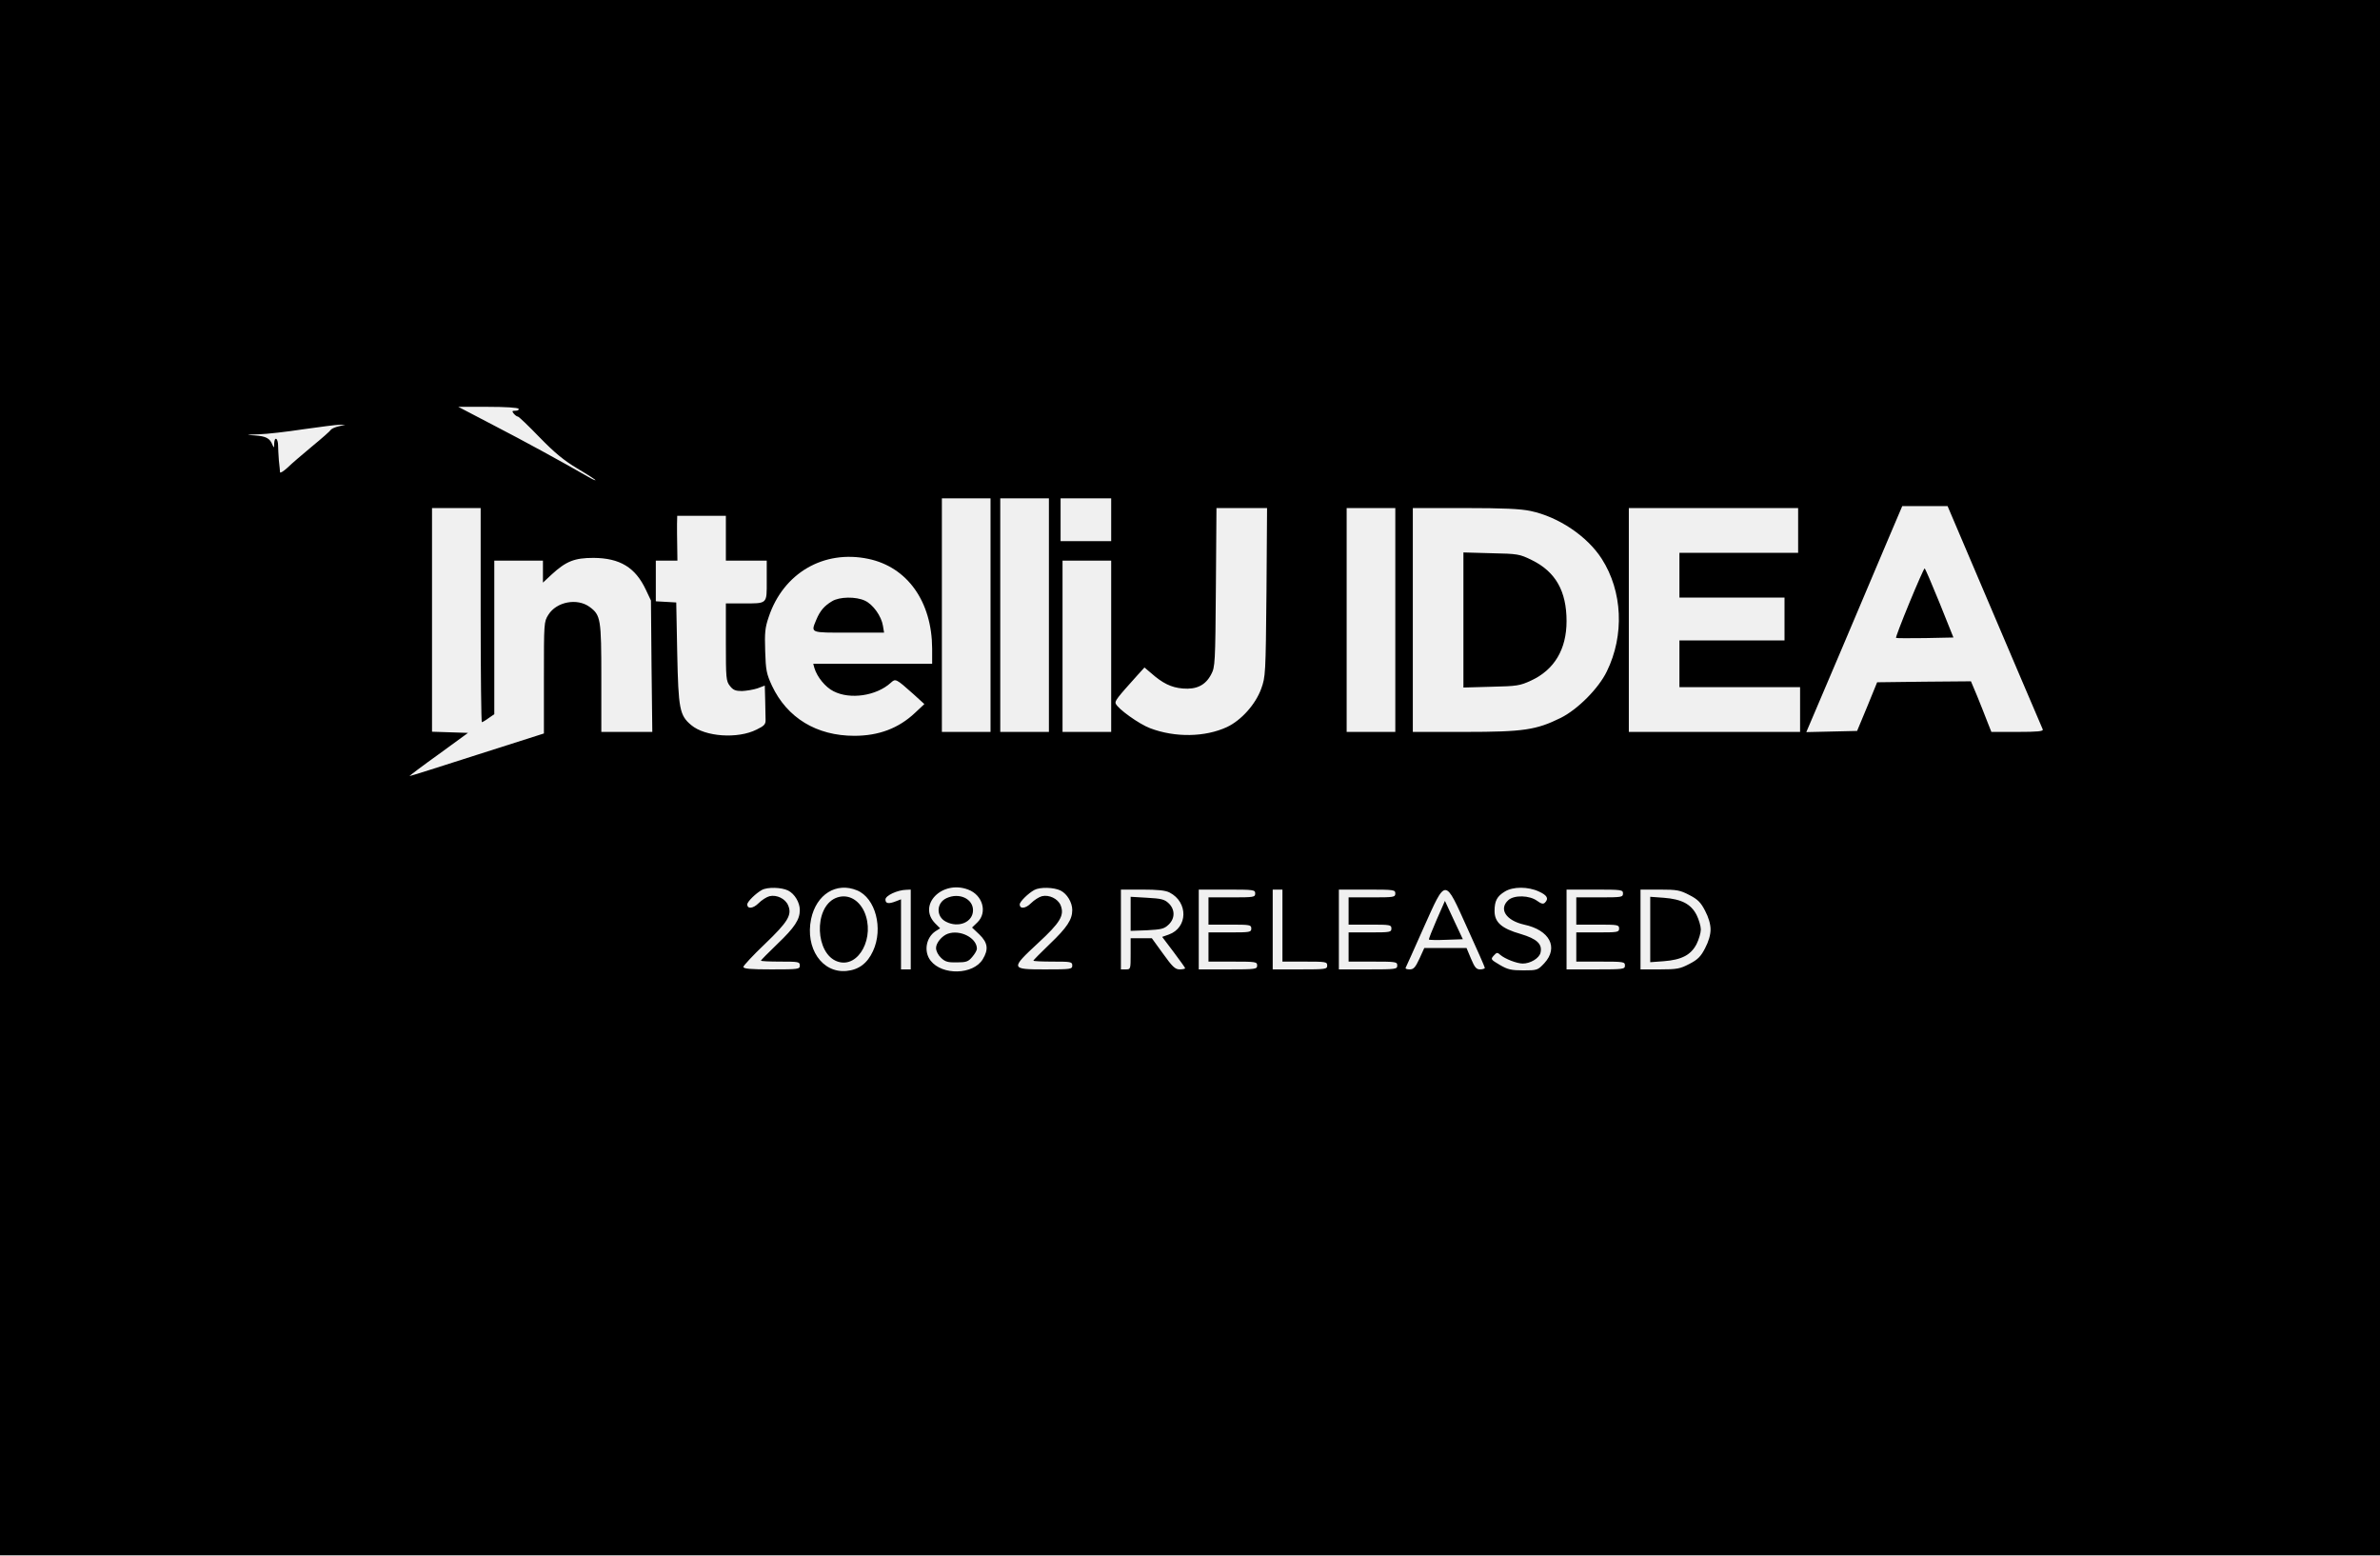
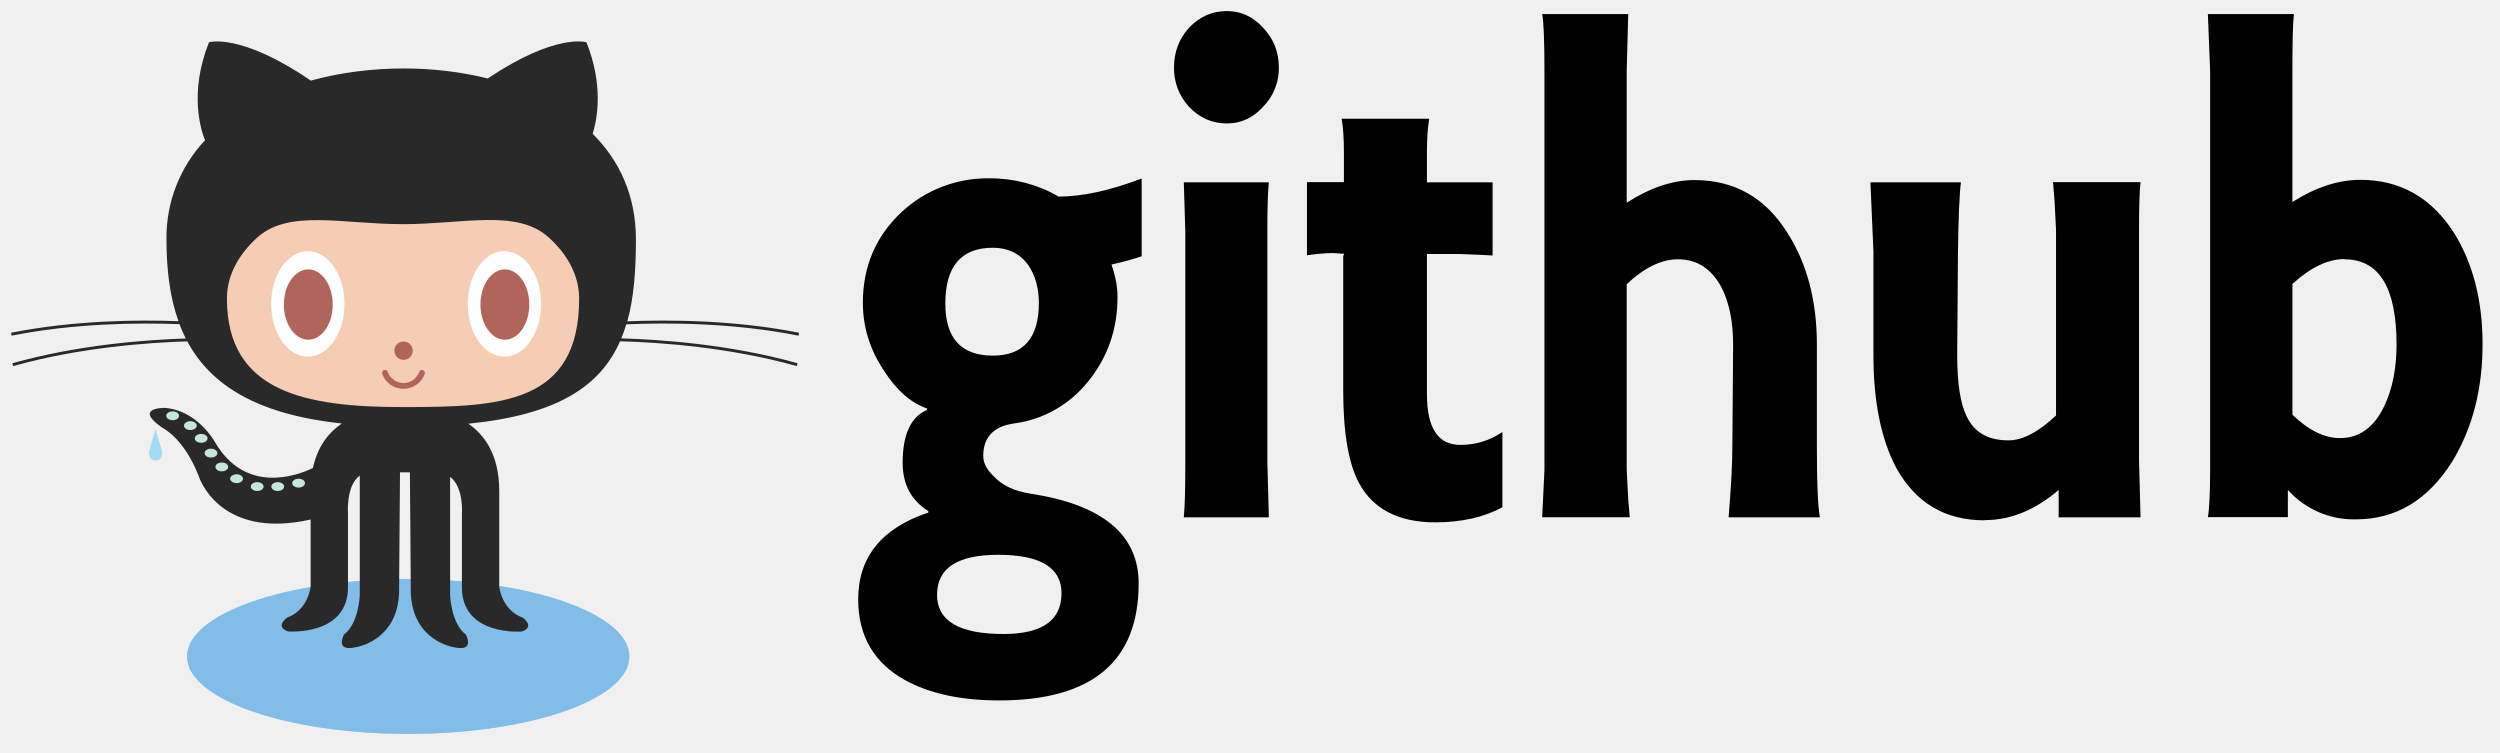
- <svg xmlns="http://www.w3.org/2000/svg" version="1.0" width="1223pt" height="799pt" viewBox="0 0 1223 799" preserveAspectRatio="xMidYMid meet">
-   <g transform="translate(0,799) scale(0.1,-0.1)" fill="#000000" stroke="none">
-     <path d="M0 3995 l0 -3995 6115 0 6115 0 0 3995 0 3995 -6115 0 -6115 0 0 -3995z m2665 1895 c3 -5 -4 -10 -16 -10 -18 0 -19 -2 -9 -15 7 -8 16 -15 21 -15 5 0 55 -48 111 -106 80 -82 124 -118 195 -161 51 -30 93 -57 93 -60 0 -2 -19 6 -42 20 -127 73 -324 181 -483 263 l-180 94 152 0 c91 0 154 -4 158 -10z m-924 -90 c-18 -4 -36 -12 -40 -17 -3 -6 -46 -44 -96 -85 -49 -41 -107 -90 -127 -110 -21 -19 -38 -30 -39 -24 0 6 -3 34 -6 61 -2 28 -4 62 -4 77 0 15 -4 30 -9 33 -6 4 -10 -6 -11 -22 0 -25 -1 -26 -9 -8 -13 33 -32 44 -90 48 -50 3 -49 4 20 6 41 1 145 13 230 26 85 12 169 23 185 23 l30 0 -34 -8z m3349 -970 l0 -600 -125 0 -125 0 0 600 0 600 125 0 125 0 0 -600z m300 0 l0 -600 -125 0 -125 0 0 600 0 600 125 0 125 0 0 -600z m320 490 l0 -110 -130 0 -130 0 0 110 0 110 130 0 130 0 0 -110z m4433 -247 c75 -175 183 -430 242 -568 59 -137 109 -256 112 -262 4 -10 -26 -13 -130 -13 l-134 0 -21 53 c-11 30 -35 88 -52 131 l-32 76 -241 -2 -241 -3 -51 -125 -52 -125 -130 -3 -131 -3 178 418 c97 230 208 491 246 581 l69 162 116 0 117 0 135 -317z m-7673 -243 c0 -302 3 -550 6 -550 3 0 19 9 35 21 l29 20 0 395 0 394 125 0 125 0 0 -56 0 -57 44 41 c75 69 118 86 216 86 136 -1 215 -49 269 -164 l26 -55 3 -337 4 -338 -131 0 -131 0 0 278 c0 302 -3 322 -60 364 -64 47 -170 27 -212 -40 -23 -36 -23 -42 -23 -323 l0 -287 -345 -110 c-189 -61 -345 -110 -346 -109 -1 1 66 52 150 112 l151 110 -92 3 -93 3 0 574 0 575 125 0 125 0 0 -550z m4038 118 c-4 -422 -5 -435 -27 -496 -29 -80 -102 -162 -176 -197 -112 -52 -266 -55 -395 -6 -56 21 -167 100 -177 127 -5 13 9 31 109 142 l39 43 33 -28 c60 -53 104 -75 164 -80 71 -6 117 17 146 73 20 37 21 58 24 447 l3 407 130 0 130 0 -3 -432z m662 -143 l0 -575 -125 0 -125 0 0 575 0 575 125 0 125 0 0 -575z m695 560 c143 -30 291 -129 366 -246 107 -167 117 -392 26 -578 -42 -87 -149 -195 -237 -239 -126 -62 -191 -72 -492 -72 l-268 0 0 575 0 575 268 0 c196 0 286 -4 337 -15z m1375 -100 l0 -115 -305 0 -305 0 0 -115 0 -115 270 0 270 0 0 -110 0 -110 -270 0 -270 0 0 -120 0 -120 310 0 310 0 0 -115 0 -115 -440 0 -440 0 0 575 0 575 435 0 435 0 0 -115z m-5510 -40 l0 -115 105 0 105 0 0 -104 c0 -121 6 -116 -127 -116 l-83 0 0 -199 c0 -185 1 -200 21 -225 16 -21 29 -26 62 -26 23 1 59 7 80 14 l37 14 2 -74 c1 -41 2 -86 2 -101 1 -24 -7 -32 -46 -51 -97 -49 -265 -37 -336 23 -60 50 -66 83 -72 370 l-5 260 -52 3 -53 3 0 105 0 104 56 0 55 0 -1 73 c-1 39 -1 91 -1 115 l1 42 125 0 125 0 0 -115z m732 -106 c201 -42 327 -220 328 -461 l0 -78 -306 0 -305 0 6 -22 c14 -46 56 -98 98 -119 85 -44 220 -24 294 43 25 23 26 23 117 -58 l56 -51 -48 -45 c-85 -80 -187 -118 -312 -118 -194 0 -345 92 -423 257 -28 61 -32 79 -35 178 -3 93 -1 120 18 175 75 226 283 347 512 299z m1248 -449 l0 -440 -125 0 -125 0 0 440 0 440 125 0 125 0 0 -440z m-1660 -1255 c34 -17 60 -62 60 -100 0 -49 -27 -90 -114 -173 -47 -45 -86 -85 -86 -87 0 -3 45 -5 100 -5 93 0 100 -1 100 -20 0 -19 -7 -20 -145 -20 -109 0 -145 3 -145 13 0 6 49 59 110 117 119 114 141 150 120 199 -14 34 -59 56 -96 47 -15 -4 -40 -20 -56 -36 -28 -28 -58 -31 -58 -6 0 14 44 57 75 74 29 16 101 14 135 -3z m354 1 c95 -39 136 -196 82 -312 -29 -63 -73 -96 -136 -102 -126 -12 -213 117 -182 267 27 127 130 191 236 147z m571 4 c75 -28 100 -117 48 -168 l-28 -27 38 -36 c43 -42 48 -76 17 -127 -49 -80 -208 -84 -268 -7 -36 46 -24 118 25 151 l24 15 -25 25 c-93 94 35 225 169 174z m475 -5 c34 -17 60 -62 60 -100 0 -49 -27 -90 -114 -173 -47 -45 -86 -85 -86 -87 0 -3 45 -5 100 -5 93 0 100 -1 100 -20 0 -19 -7 -20 -140 -20 -178 0 -178 3 -36 135 115 106 137 143 116 195 -14 33 -59 55 -96 46 -15 -4 -40 -20 -56 -36 -28 -28 -58 -31 -58 -6 0 14 44 57 75 74 29 16 101 14 135 -3z m2458 -5 c42 -19 52 -36 31 -57 -9 -9 -19 -6 -40 9 -39 29 -118 31 -148 4 -51 -46 -12 -105 81 -126 131 -28 178 -117 104 -198 -34 -36 -36 -37 -108 -37 -62 0 -80 4 -121 28 -47 28 -48 29 -31 48 15 17 19 17 33 4 24 -21 86 -45 116 -45 39 0 84 27 91 55 11 45 -18 72 -102 97 -98 28 -134 60 -134 118 0 52 13 76 53 100 42 26 119 26 175 0z m-3228 -195 l0 -205 -25 0 -25 0 0 180 0 180 -26 -10 c-38 -15 -54 -12 -54 9 0 20 61 49 108 50 l22 1 0 -205z m1330 190 c97 -50 94 -181 -4 -216 l-34 -12 59 -78 c32 -43 59 -80 59 -83 0 -3 -12 -6 -28 -6 -23 0 -37 13 -85 80 l-58 80 -55 0 -54 0 0 -80 c0 -79 0 -80 -25 -80 l-25 0 0 205 0 205 110 0 c78 0 119 -4 140 -15z m440 -5 c0 -19 -7 -20 -120 -20 l-120 0 0 -70 0 -70 110 0 c103 0 110 -1 110 -20 0 -19 -7 -20 -110 -20 l-110 0 0 -75 0 -75 125 0 c118 0 125 -1 125 -20 0 -19 -7 -20 -150 -20 l-150 0 0 205 0 205 145 0 c138 0 145 -1 145 -20z m140 -165 l0 -185 115 0 c108 0 115 -1 115 -20 0 -19 -7 -20 -140 -20 l-140 0 0 205 0 205 25 0 25 0 0 -185z m580 165 c0 -19 -7 -20 -120 -20 l-120 0 0 -70 0 -70 110 0 c103 0 110 -1 110 -20 0 -19 -7 -20 -110 -20 l-110 0 0 -75 0 -75 125 0 c118 0 125 -1 125 -20 0 -19 -7 -20 -150 -20 l-150 0 0 205 0 205 145 0 c138 0 145 -1 145 -20z m371 -180 c49 -107 89 -198 89 -202 0 -4 -11 -8 -24 -8 -20 0 -28 10 -47 55 l-23 55 -108 0 -109 0 -25 -55 c-21 -45 -30 -55 -50 -55 -14 0 -23 3 -21 8 2 4 44 96 92 205 117 260 107 260 226 -3z m799 180 c0 -19 -7 -20 -120 -20 l-120 0 0 -70 0 -70 110 0 c103 0 110 -1 110 -20 0 -19 -7 -20 -110 -20 l-110 0 0 -75 0 -75 125 0 c118 0 125 -1 125 -20 0 -19 -7 -20 -150 -20 l-150 0 0 205 0 205 145 0 c138 0 145 -1 145 -20z m341 -8 c43 -22 59 -38 81 -81 18 -34 28 -69 28 -96 0 -27 -10 -62 -28 -96 -22 -43 -38 -59 -81 -81 -48 -25 -63 -28 -152 -28 l-99 0 0 205 0 205 99 0 c89 0 104 -3 152 -28z" />
-     <path d="M9812 4894 c-40 -97 -71 -178 -69 -181 2 -2 70 -2 150 -1 l145 3 -71 177 c-40 98 -74 178 -77 178 -3 0 -38 -79 -78 -176z" />
-     <path d="M7520 4805 l0 -347 143 4 c132 3 147 5 205 32 119 55 182 160 182 305 0 154 -56 253 -177 313 -65 32 -72 33 -210 36 l-143 4 0 -347z" />
-     <path d="M4275 4901 c-40 -24 -61 -49 -80 -94 -29 -70 -35 -67 166 -67 l182 0 -6 36 c-8 49 -51 109 -92 128 -46 22 -132 21 -170 -3z" />
-     <path d="M4293 3376 c-113 -50 -104 -288 12 -326 108 -36 194 127 136 257 -31 66 -90 94 -148 69z" />
-     <path d="M4864 3376 c-53 -24 -55 -95 -3 -121 65 -34 139 -2 139 59 0 59 -71 92 -136 62z" />
-     <path d="M4870 3193 c-30 -11 -60 -47 -60 -73 0 -16 11 -37 26 -51 21 -20 36 -24 81 -23 48 0 59 4 79 28 13 15 24 34 24 42 0 56 -87 100 -150 77z" />
-     <path d="M5810 3295 l0 -87 84 3 c73 4 88 7 110 28 35 32 35 79 1 111 -21 20 -38 24 -110 28 l-85 5 0 -88z" />
-     <path d="M7382 3264 c-23 -53 -41 -98 -39 -101 3 -2 43 -3 89 -1 l85 3 -46 98 -46 99 -43 -98z" />
-     <path d="M8480 3215 l0 -168 69 5 c92 7 140 32 169 88 12 24 22 58 22 75 0 17 -10 51 -22 75 -29 56 -77 81 -169 88 l-69 5 0 -168z" />
-   </g>
+ <svg xmlns="http://www.w3.org/2000/svg" xmlns:xlink="http://www.w3.org/1999/xlink" viewBox="0 0 113 34" fill="#fff" fill-rule="evenodd" stroke="#000" stroke-linecap="round" stroke-linejoin="round">
+   <use xlink:href="#A" x=".5" y=".5" />
+   <symbol id="A" overflow="visible">
+     <g stroke="none" fill-rule="nonzero">
+       <use xlink:href="#C" fill="#a0dcf2" />
+       <use xlink:href="#C" fill="#82bde7" />
+       <path d="M6.533 18.887l-.289 1.005s-.075.363.267.428c.357-.007.328-.342.303-.45l-.282-.983z" fill="#a0dcf2" />
+       <path d="M35.593 14.672l.026-.131c-2.933-.586-5.942-.592-7.764-.517.299-1.077.389-2.317.389-3.7 0-1.983-.745-3.569-1.955-4.777.211-.682.494-2.197-.282-4.137 0 0-1.37-.434-4.463 1.637-1.212-.303-2.503-.453-3.795-.453-1.422 0-2.859.181-4.199.549C10.356.964 8.946 1.411 8.946 1.411c-.921 2.304-.351 4.005-.179 4.429a6.41 6.41 0 0 0-1.742 4.485c0 1.38.157 2.617.541 3.692-1.836-.067-4.736-.041-7.566.524l.026.131c2.845-.569 5.762-.589 7.586-.52a6.98 6.98 0 0 0 .284.647c-1.805.058-4.886.288-7.839 1.121l.036.128c2.976-.839 6.084-1.064 7.872-1.118 1.078 2.01 3.204 3.308 6.986 3.713-.537.361-1.084.974-1.307 2.012-.731.349-3.047 1.204-4.436-1.186 0 0-.778-1.422-2.266-1.533 0 0-1.444-.02-.1.9 0 0 .966.455 1.633 2.165 0 0 .87 2.918 5.066 1.982v3.014s-.089 1.066-1.066 1.421c0 0-.577.4.044.622 0 0 2.71.222 2.71-1.999v-3.287s-.107-1.304.533-1.757v5.403s-.044 1.288-.711 1.777c0 0-.444.799.533.577 0 0 1.865-.267 1.954-2.443l.042-5.463h.448l.041 5.465c.089 2.176 1.954 2.443 1.954 2.443.977.222.533-.577.533-.577-.666-.489-.711-1.777-.711-1.777v-5.352c.64.496.533 1.71.533 1.71v3.285c0 2.221 2.709 1.999 2.709 1.999.622-.222.045-.622.045-.622-.977-.357-1.066-1.421-1.066-1.421v-4.309c0-1.68-.708-2.57-1.399-3.04 4.031-.4 5.968-1.702 6.86-3.726 1.767.048 4.946.264 7.987 1.122l.036-.128c-3.024-.853-6.182-1.074-7.966-1.126.085-.205.158-.417.224-.635 1.808-.079 4.831-.076 7.775.512" fill="#292929" />
+       <path d="M24.3 10.229c.869.787 1.377 1.738 1.377 2.761 0 4.781-3.564 4.91-7.96 4.91s-7.96-.662-7.96-4.908c0-1.017.501-1.962 1.359-2.745 1.431-1.306 3.853-.615 6.601-.615 2.737 0 5.15-.699 6.583.599" fill="#f5cdb5" />
+       <path d="M15.071 13.236c0 1.317-.741 2.384-1.656 2.384s-1.657-1.067-1.657-2.384.742-2.384 1.657-2.384 1.656 1.067 1.656 2.384" />
+       <path d="M14.539 13.266c0 .878-.496 1.589-1.104 1.589s-1.104-.711-1.104-1.589.494-1.59 1.104-1.59 1.104.712 1.104 1.59" fill="#b1645a" />
+       <path d="M23.956 13.236c0 1.317-.742 2.384-1.657 2.384s-1.656-1.067-1.656-2.384.742-2.384 1.656-2.384 1.657 1.067 1.657 2.384" />
+       <path d="M23.424 13.266c0 .878-.496 1.589-1.104 1.589s-1.104-.711-1.104-1.589.496-1.59 1.104-1.59 1.104.712 1.104 1.59m-5.269 2.085c0 .229-.185.414-.414.414s-.414-.185-.414-.414.185-.414.414-.414.414.185.414.414m-1.379 1.048c-.016-.045-.007-.095.024-.131s.079-.053.126-.044.085.042.101.087c.106.301.392.503.71.503s.604-.202.711-.503c.025-.069.101-.106.17-.081s.106.101.081.17c-.147.405-.531.674-.962.674s-.815-.27-.961-.674" fill="#b1645a" />
+       <g fill="#c5e6da">
+         <path d="M7.593 18.294c0 .111-.129.2-.289.2s-.289-.089-.289-.2.129-.2.289-.2.289.089.289.2m.8.444c0 .111-.129.2-.289.2s-.289-.089-.289-.2.129-.2.289-.2.289.089.289.2m.489.576c0 .11-.129.2-.289.2s-.289-.089-.289-.2.129-.2.289-.2.289.089.289.2m.444.667c0 .111-.129.2-.289.2s-.289-.089-.289-.2.129-.2.289-.2.289.089.289.2m.489.624c0 .11-.129.2-.289.2s-.289-.089-.289-.2.129-.2.289-.2.289.089.289.2m.667.533c0 .111-.129.2-.289.2s-.289-.089-.289-.2.129-.2.289-.2.289.089.289.2" />
+         <use xlink:href="#D" />
+         <use xlink:href="#D" x="0.929" />
+         <path d="M13.285 21.338c0 .111-.129.2-.289.2s-.289-.089-.289-.2.129-.2.289-.2.289.089.289.2" />
+       </g>
+       <path d="M47.318 8.388c1.1 0 2.353-.273 3.785-.818v3.513c-.318.114-.773.24-1.364.375.182.523.273 1.012.273 1.466 0 1.455-.443 2.728-1.33 3.82a5.13 5.13 0 0 1-3.376 1.9c-.9.136-1.364.625-1.364 1.466 0 .296.148.6.443.887.386.432.955.705 1.705.818 3.25.5 4.877 1.853 4.877 4.058 0 3.524-2.103 5.286-6.3 5.286-1.728 0-3.15-.307-4.263-.92-1.4-.773-2.114-2-2.114-3.65 0-1.9 1.057-3.217 3.17-3.922v-.068c-.773-.477-1.16-1.205-1.16-2.182 0-1.273.364-2.07 1.1-2.387v-.068c-.728-.25-1.375-.818-1.944-1.705-.637-.955-.955-1.978-.955-3.07 0-1.637.58-3 1.74-4.092a5.7 5.7 0 0 1 4-1.534 6.15 6.15 0 0 1 3.103.818m-5.115 4.842c0 1.57.716 2.353 2.148 2.353 1.387 0 2.08-.796 2.08-2.387 0-.66-.16-1.228-.477-1.705-.386-.523-.92-.784-1.603-.784-1.432 0-2.148.84-2.148 2.524m5.252 13.095c0-1.16-.955-1.74-2.865-1.74-1.842 0-2.762.602-2.762 1.807 0 1.182 1 1.773 3 1.773 1.75 0 2.626-.614 2.626-1.84M54.952 5.08c-.66 0-1.228-.25-1.705-.75a2.55 2.55 0 0 1-.682-1.773c0-.705.227-1.307.682-1.807.477-.5 1.046-.75 1.705-.75.637 0 1.182.25 1.637.75.477.5.716 1.103.716 1.807a2.48 2.48 0 0 1-.716 1.773c-.455.5-1 .75-1.637.75m-1.944 17.8c.045-.455.068-1.228.068-2.32V9.957l-.068-2.217h3.844c-.045.432-.068 1.148-.068 2.148v10.47l.068 2.524h-3.854m11-15.142h2.967v3.308l-.648-.034-.853-.034h-1.466v6.343c0 1.523.5 2.285 1.5 2.285a3.32 3.32 0 0 0 1.91-.58v3.4c-.84.455-1.853.682-3.035.682-1.66 0-2.808-.6-3.444-1.773-.477-.887-.716-2.285-.716-4.194v-6.104h.034v-.068l-.512-.034c-.389.008-.776.042-1.16.102V7.731h1.67v-1.33c0-.637-.034-1.148-.102-1.535h3.956c-.068.432-.102.92-.102 1.466V7.73m12.1-.092c-.978 0-2 .34-3.07 1.023V2.693l.068-2.558h-3.888c.068.364.102 1.216.102 2.558v18.04l-.102 2.148h3.956c0-.068-.023-.34-.068-.82l-.068-1.33v-8.386c.796-.75 1.57-1.125 2.32-1.125.864 0 1.523.432 1.978 1.296.34.682.512 1.535.512 2.558l-.034 4.604c0 .773-.057 1.84-.17 3.206h4.126c-.1-.568-.136-1.614-.136-3.137v-4.672c0-1.978-.443-3.66-1.33-5.047-1-1.6-2.4-2.387-4.195-2.387m13.104 15.377c-1.796 0-3.126-.796-4-2.387-.682-1.296-1.023-3-1.023-5.08v-4.672l-.136-3.137h4.092c-.068.5-.114 1.57-.136 3.206l-.034 4.604c0 1.296.148 2.228.443 2.796.34.705.966 1.057 1.876 1.057.637 0 1.353-.375 2.148-1.125v-8.4l-.068-1.33-.068-.818h3.956c-.045.387-.068 1.103-.068 2.148v10.445l.068 2.558h-3.7v-1.238c-1.046.9-2.16 1.364-3.342 1.364m16.77-.034a4 4 0 0 1-3.069-1.33v1.228h-3.615c.068-.387.102-1.103.102-2.148V2.695L99.296.137h3.888c-.046.4-.068 1.262-.068 2.558v5.934c1.046-.66 2.07-1 3.07-1 1.796 0 3.206.796 4.23 2.387.864 1.387 1.296 3.07 1.296 5.047 0 2.023-.455 3.785-1.364 5.286-1.1 1.75-2.546 2.626-4.365 2.626m-.512-11.765c-.75 0-1.535.375-2.353 1.125v5.91c.728.705 1.444 1.057 2.148 1.057.887 0 1.557-.5 2.012-1.466.364-.773.546-1.694.546-2.762 0-2.57-.784-3.853-2.353-3.853" fill="#000" />
+     </g>
+   </symbol>
+   <defs>
+     <path id="C" d="M27.947 29.174c0 1.932-4.476 3.498-9.996 3.498s-9.996-1.566-9.996-3.498 4.475-3.499 9.996-3.499 9.996 1.569 9.996 3.499" />
+     <path id="D" d="M11.414 21.493c0 .11-.129.2-.289.2s-.289-.089-.289-.2.129-.2.289-.2.289.089.289.2" />
+   </defs>
</svg>
